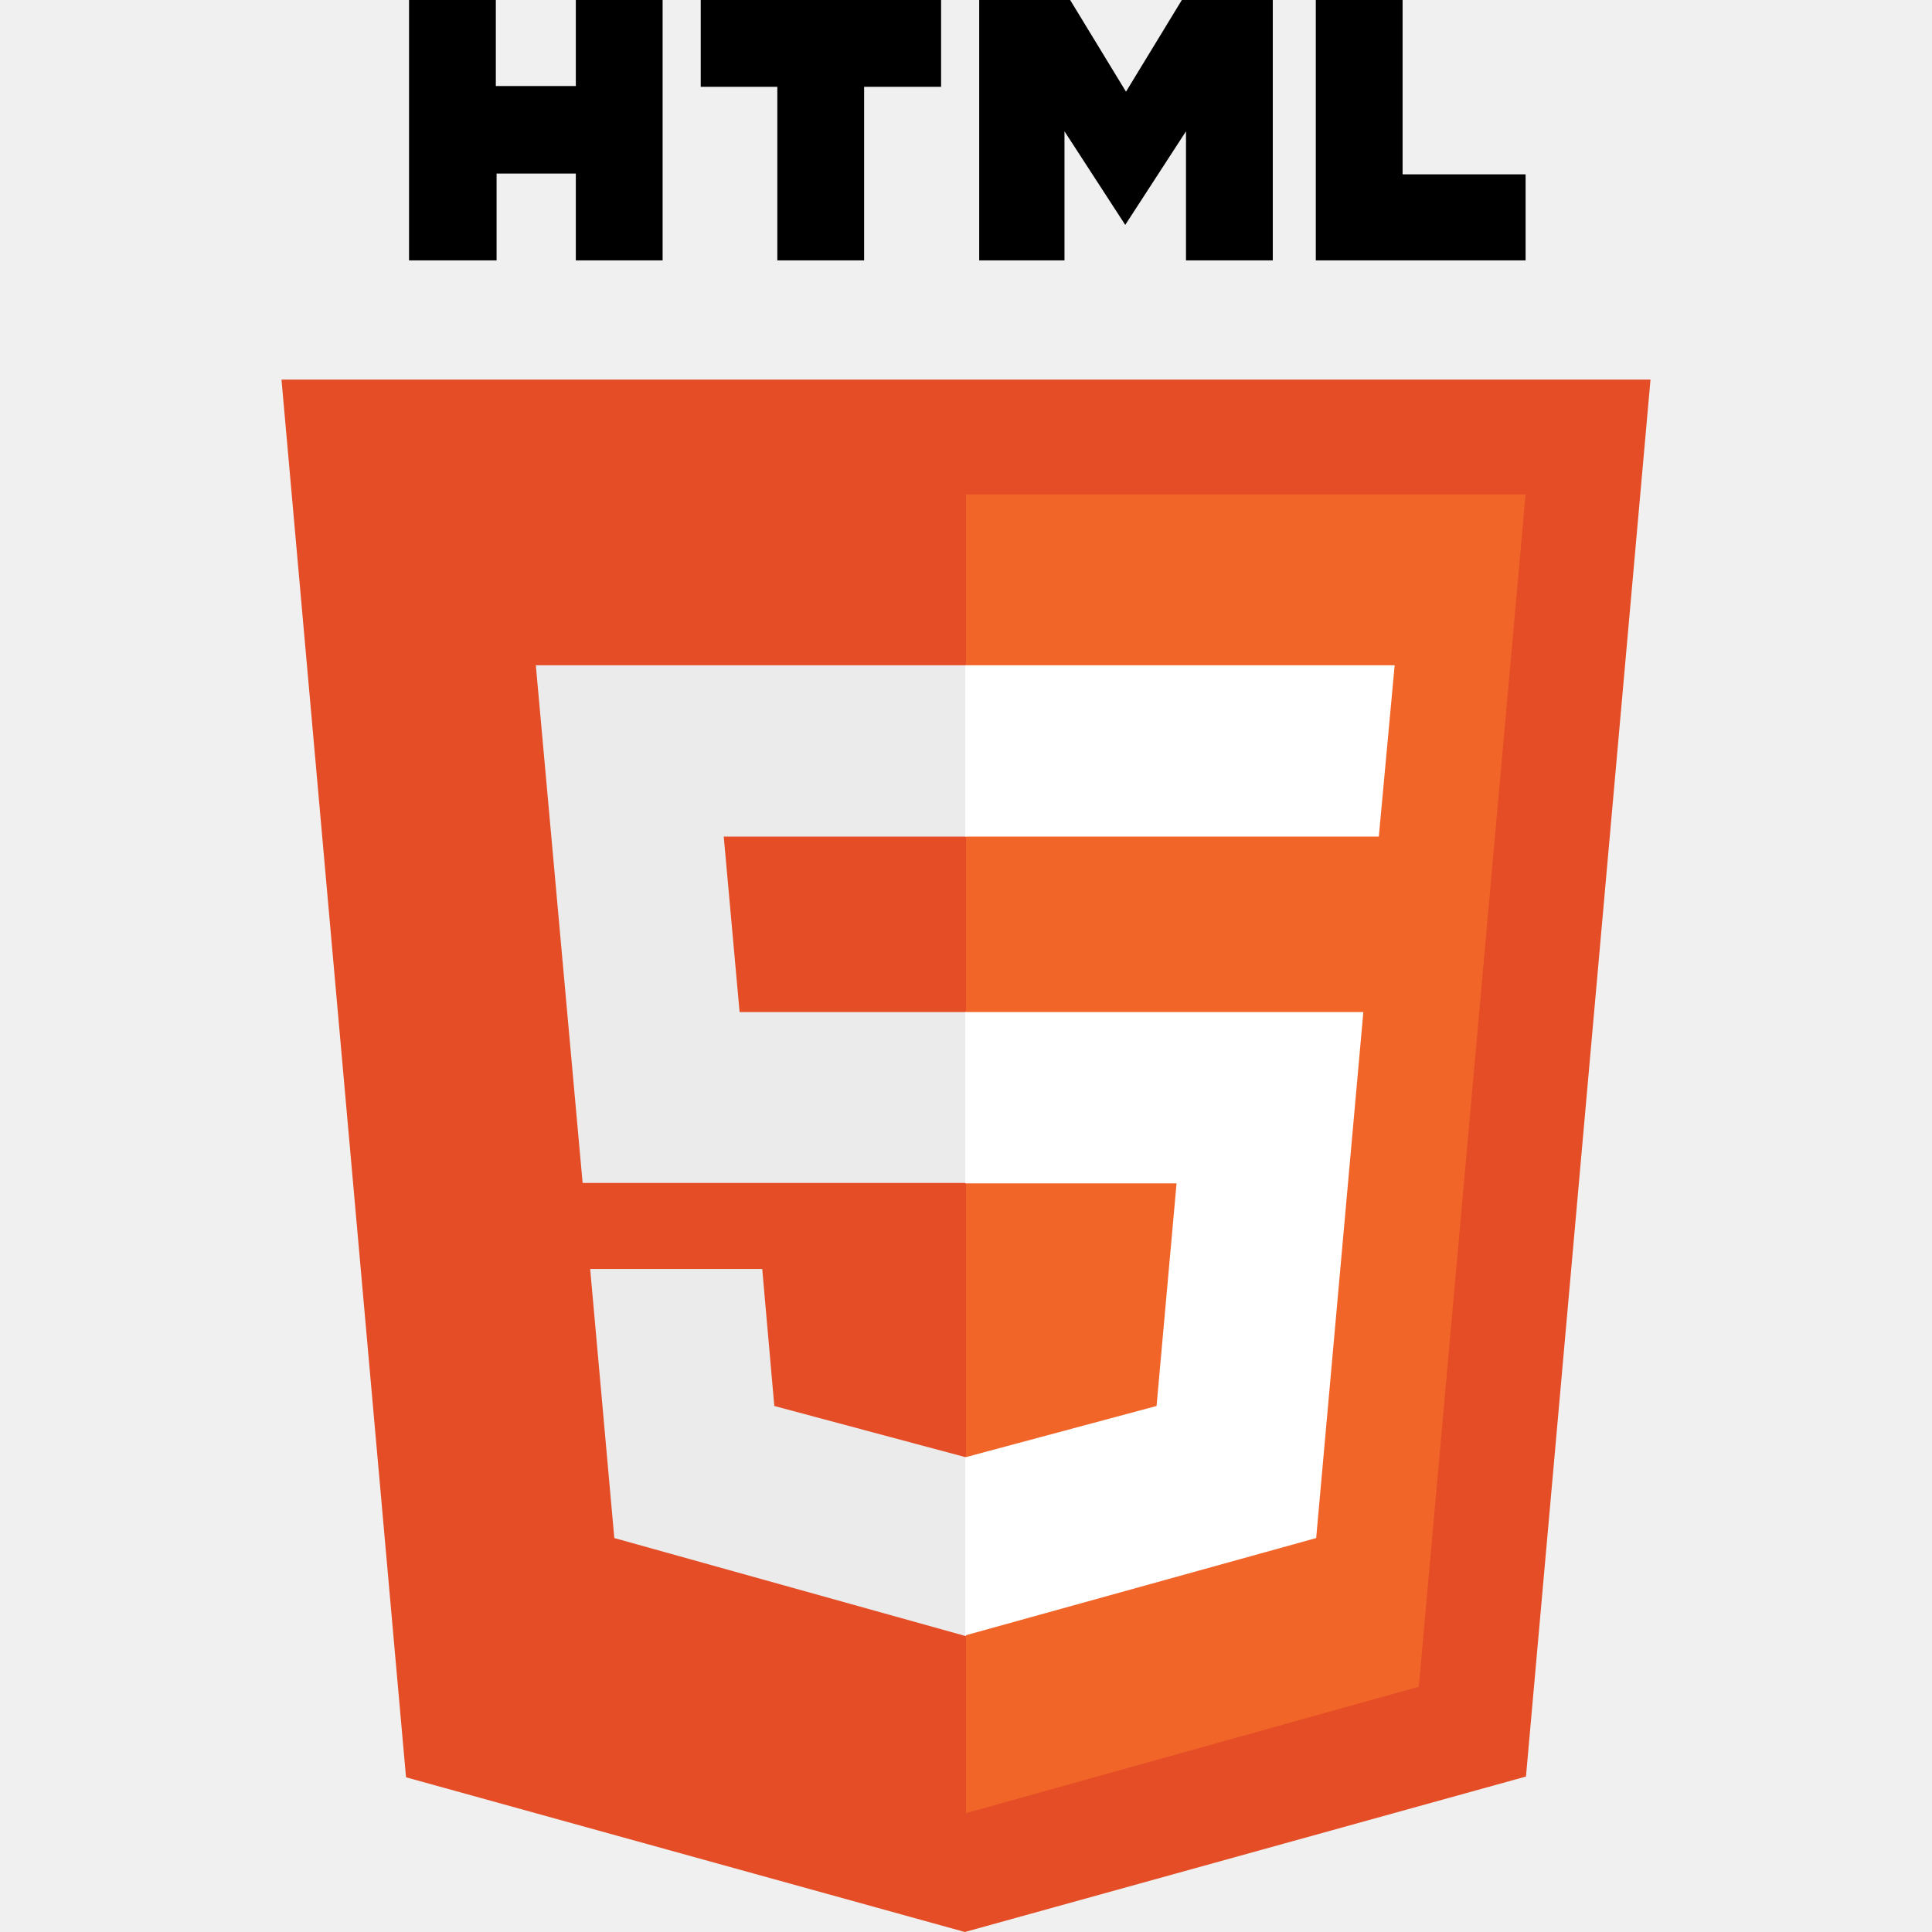
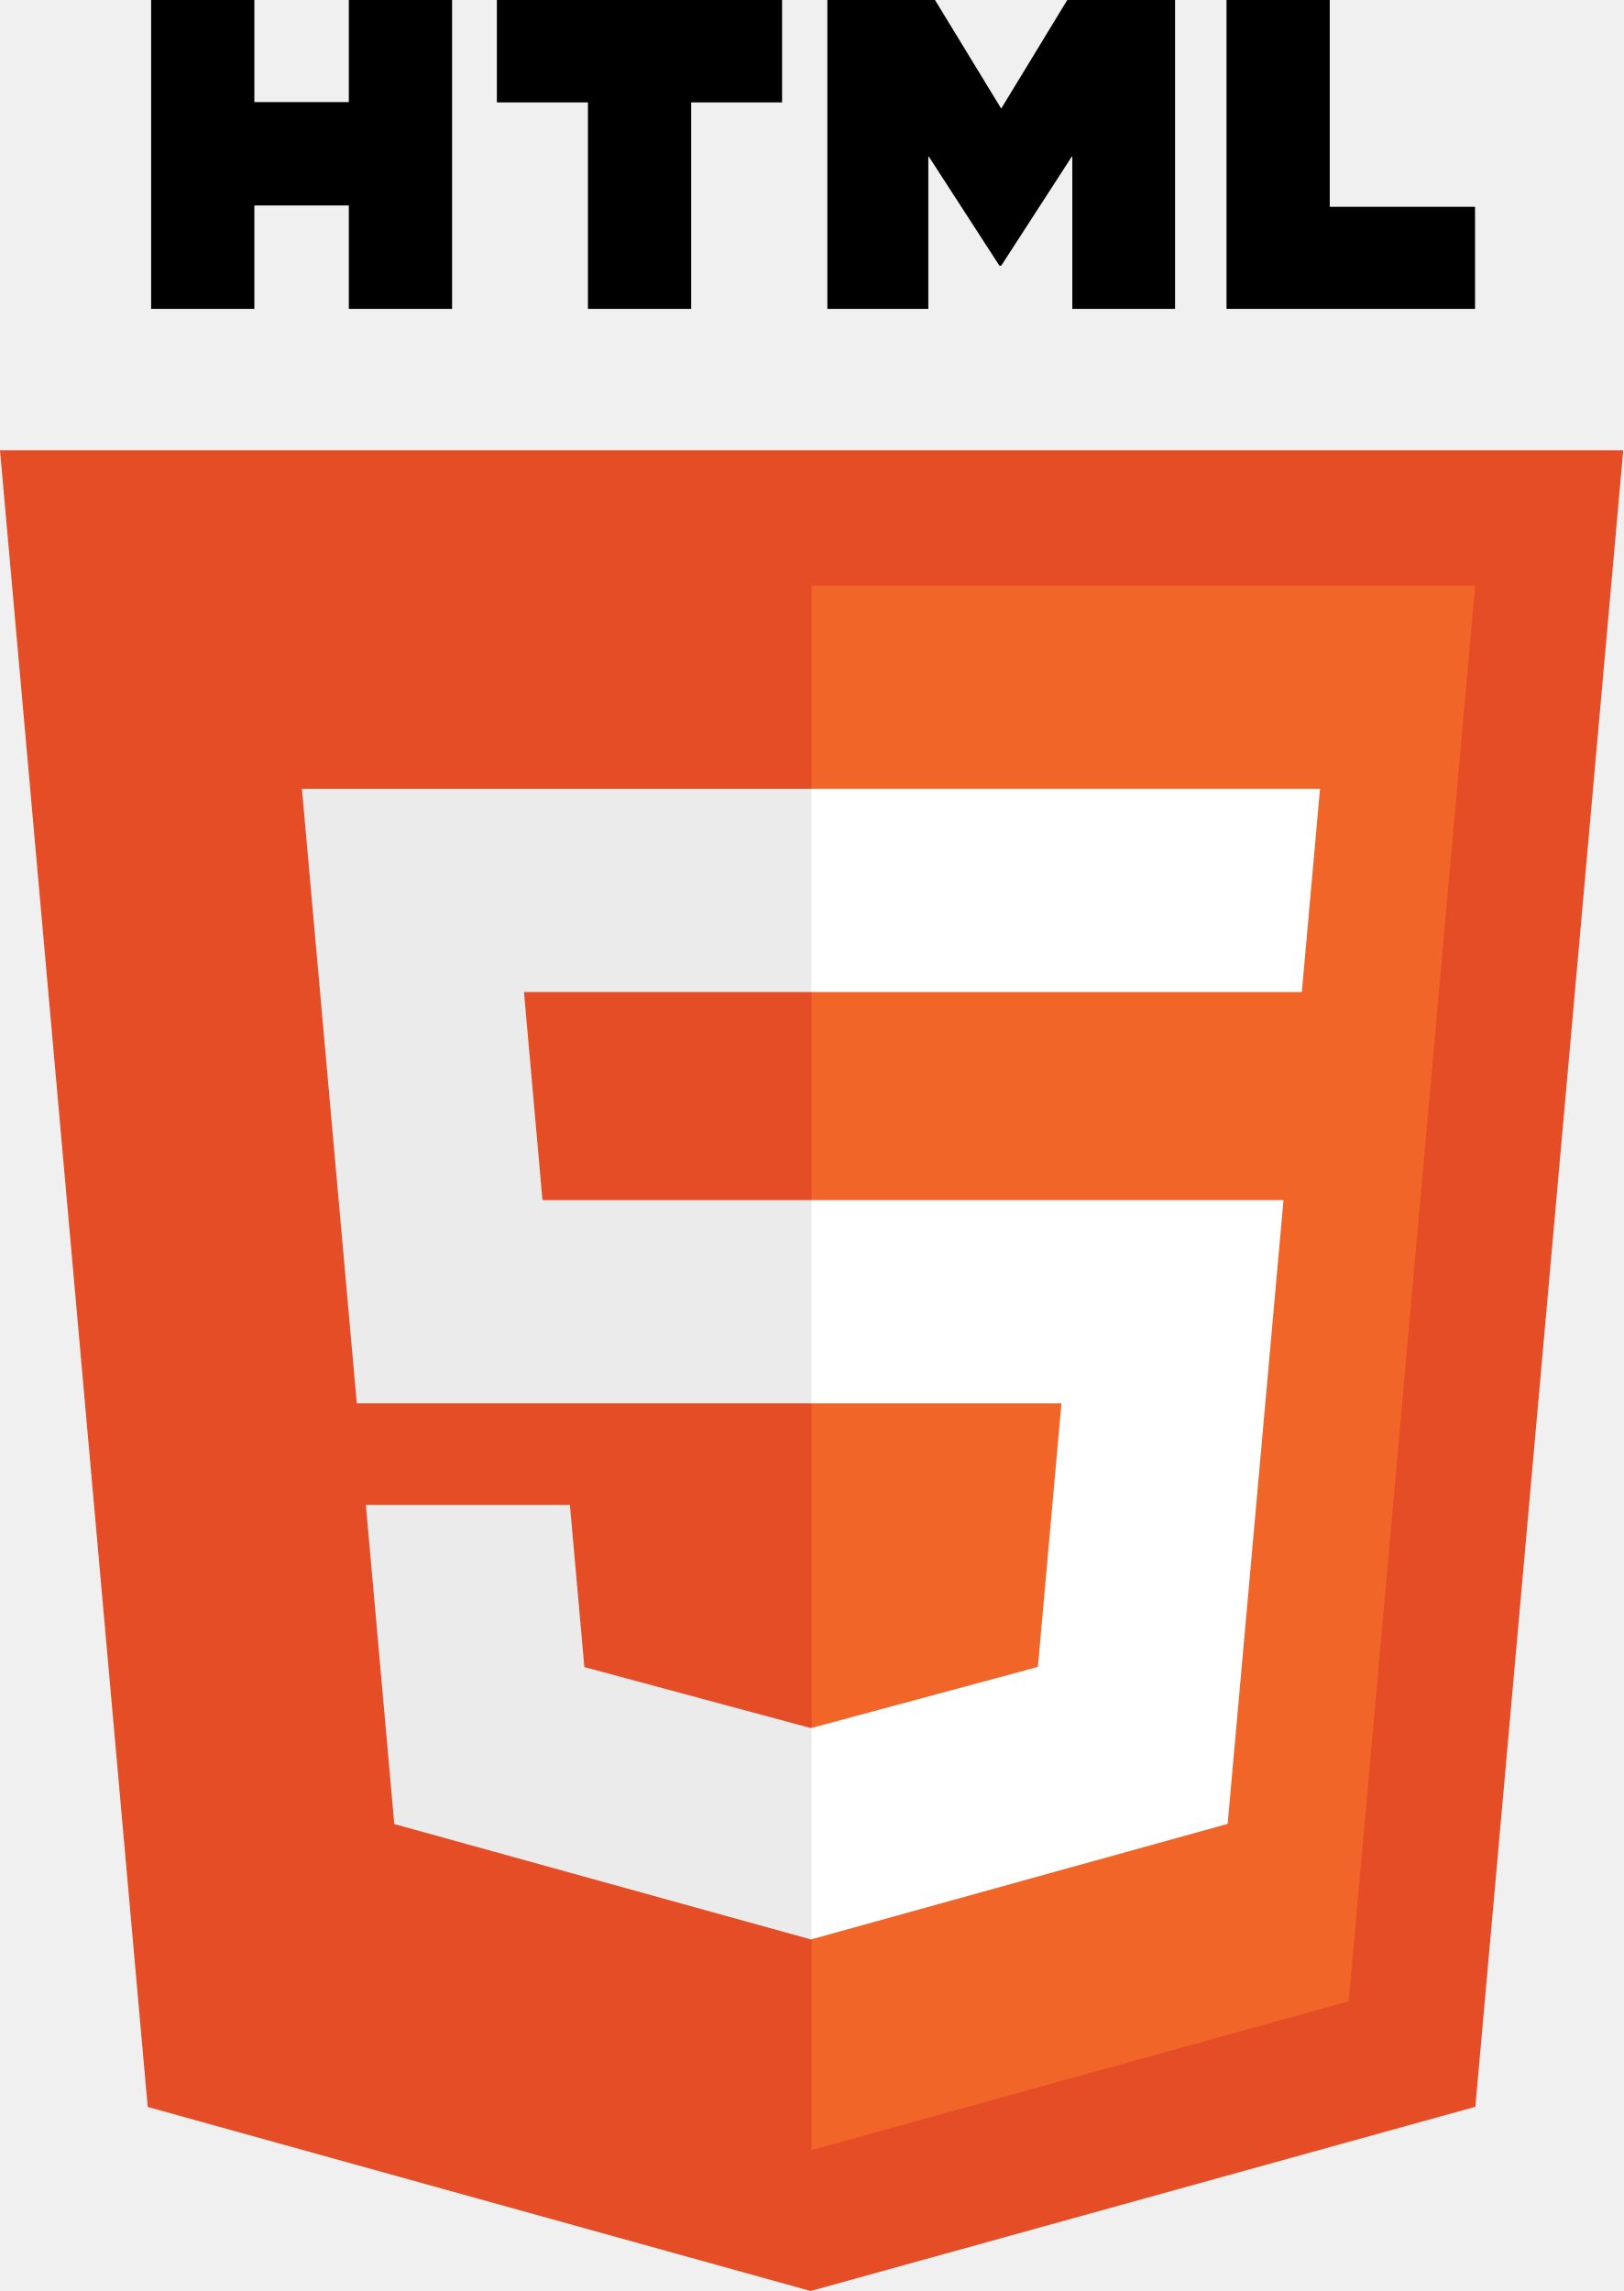
- <svg xmlns="http://www.w3.org/2000/svg" viewBox="0 0 512 512">
-   <path d="M108.4 0h23v22.8h21.2V0h23v69h-23V46h-21v23h-23.2M206 23h-20.3V0h63.7v23H229v46h-23M259.5 0h24.1l14.8 24.3L313.2 0h24.1v69h-23V34.8l-16.1 24.8l-16.1-24.8v34.2h-22.6M348.7 0h23v46.2h32.6V69h-55.6" />
-   <path fill="#e44d26" d="M107.6 471l-33-370.4h362.8l-33 370.2L255.7 512" />
-   <path fill="#f16529" d="M256 480.5V131H404.3L376 447" />
-   <path fill="#ebebeb" d="M142 176.3h114v45.4h-64.2l4.2 46.5h60v45.3H154.4M156.4 336.3H202l3.2 36.3 50.8 13.6v47.4l-93.2-26" />
-   <path fill="#fff" d="M369.6 176.3H255.8v45.4h109.6M361.3 268.2H255.8v45.4h56l-5.3 59-50.7 13.6v47.2l93-25.8" />
+ <svg xmlns="http://www.w3.org/2000/svg" viewBox="0 0 10000 14115">
+   <path fill="#e44d26" d="m9089 12980l-4095 1135-4084-1134-910-10207h1e4" />
+   <path fill="#f16529" d="m9088 3608h-4088v9639l3309-917" />
+   <path d="m8132 4860h-3136v1252h3024m-113 1282h-2911v4555l2567-712m-2567-2591h1543l-145 1624-1398 377" fill="#fff" />
+   <path d="m2198 8646h2801v-1252h-1657l-114-1282h1771v-1252h-3139m569 6378l2567 711 4-1v-1302l-4 1-1396-376-89-999h-1257" fill="#ebebeb" />
+   <path d="m2149 0v629h-582v-629m-636 0v1903h636v-637h582v637h636v-1903m276 0v631h1 560v1272h636v-1272h560v-631m1757 0l-407 669-408-669m-663 0v1903h622v-943l438 677h11l438-677v943h633v-1903m317 0v1903h1531v-629h-895v-1274" />
</svg>
